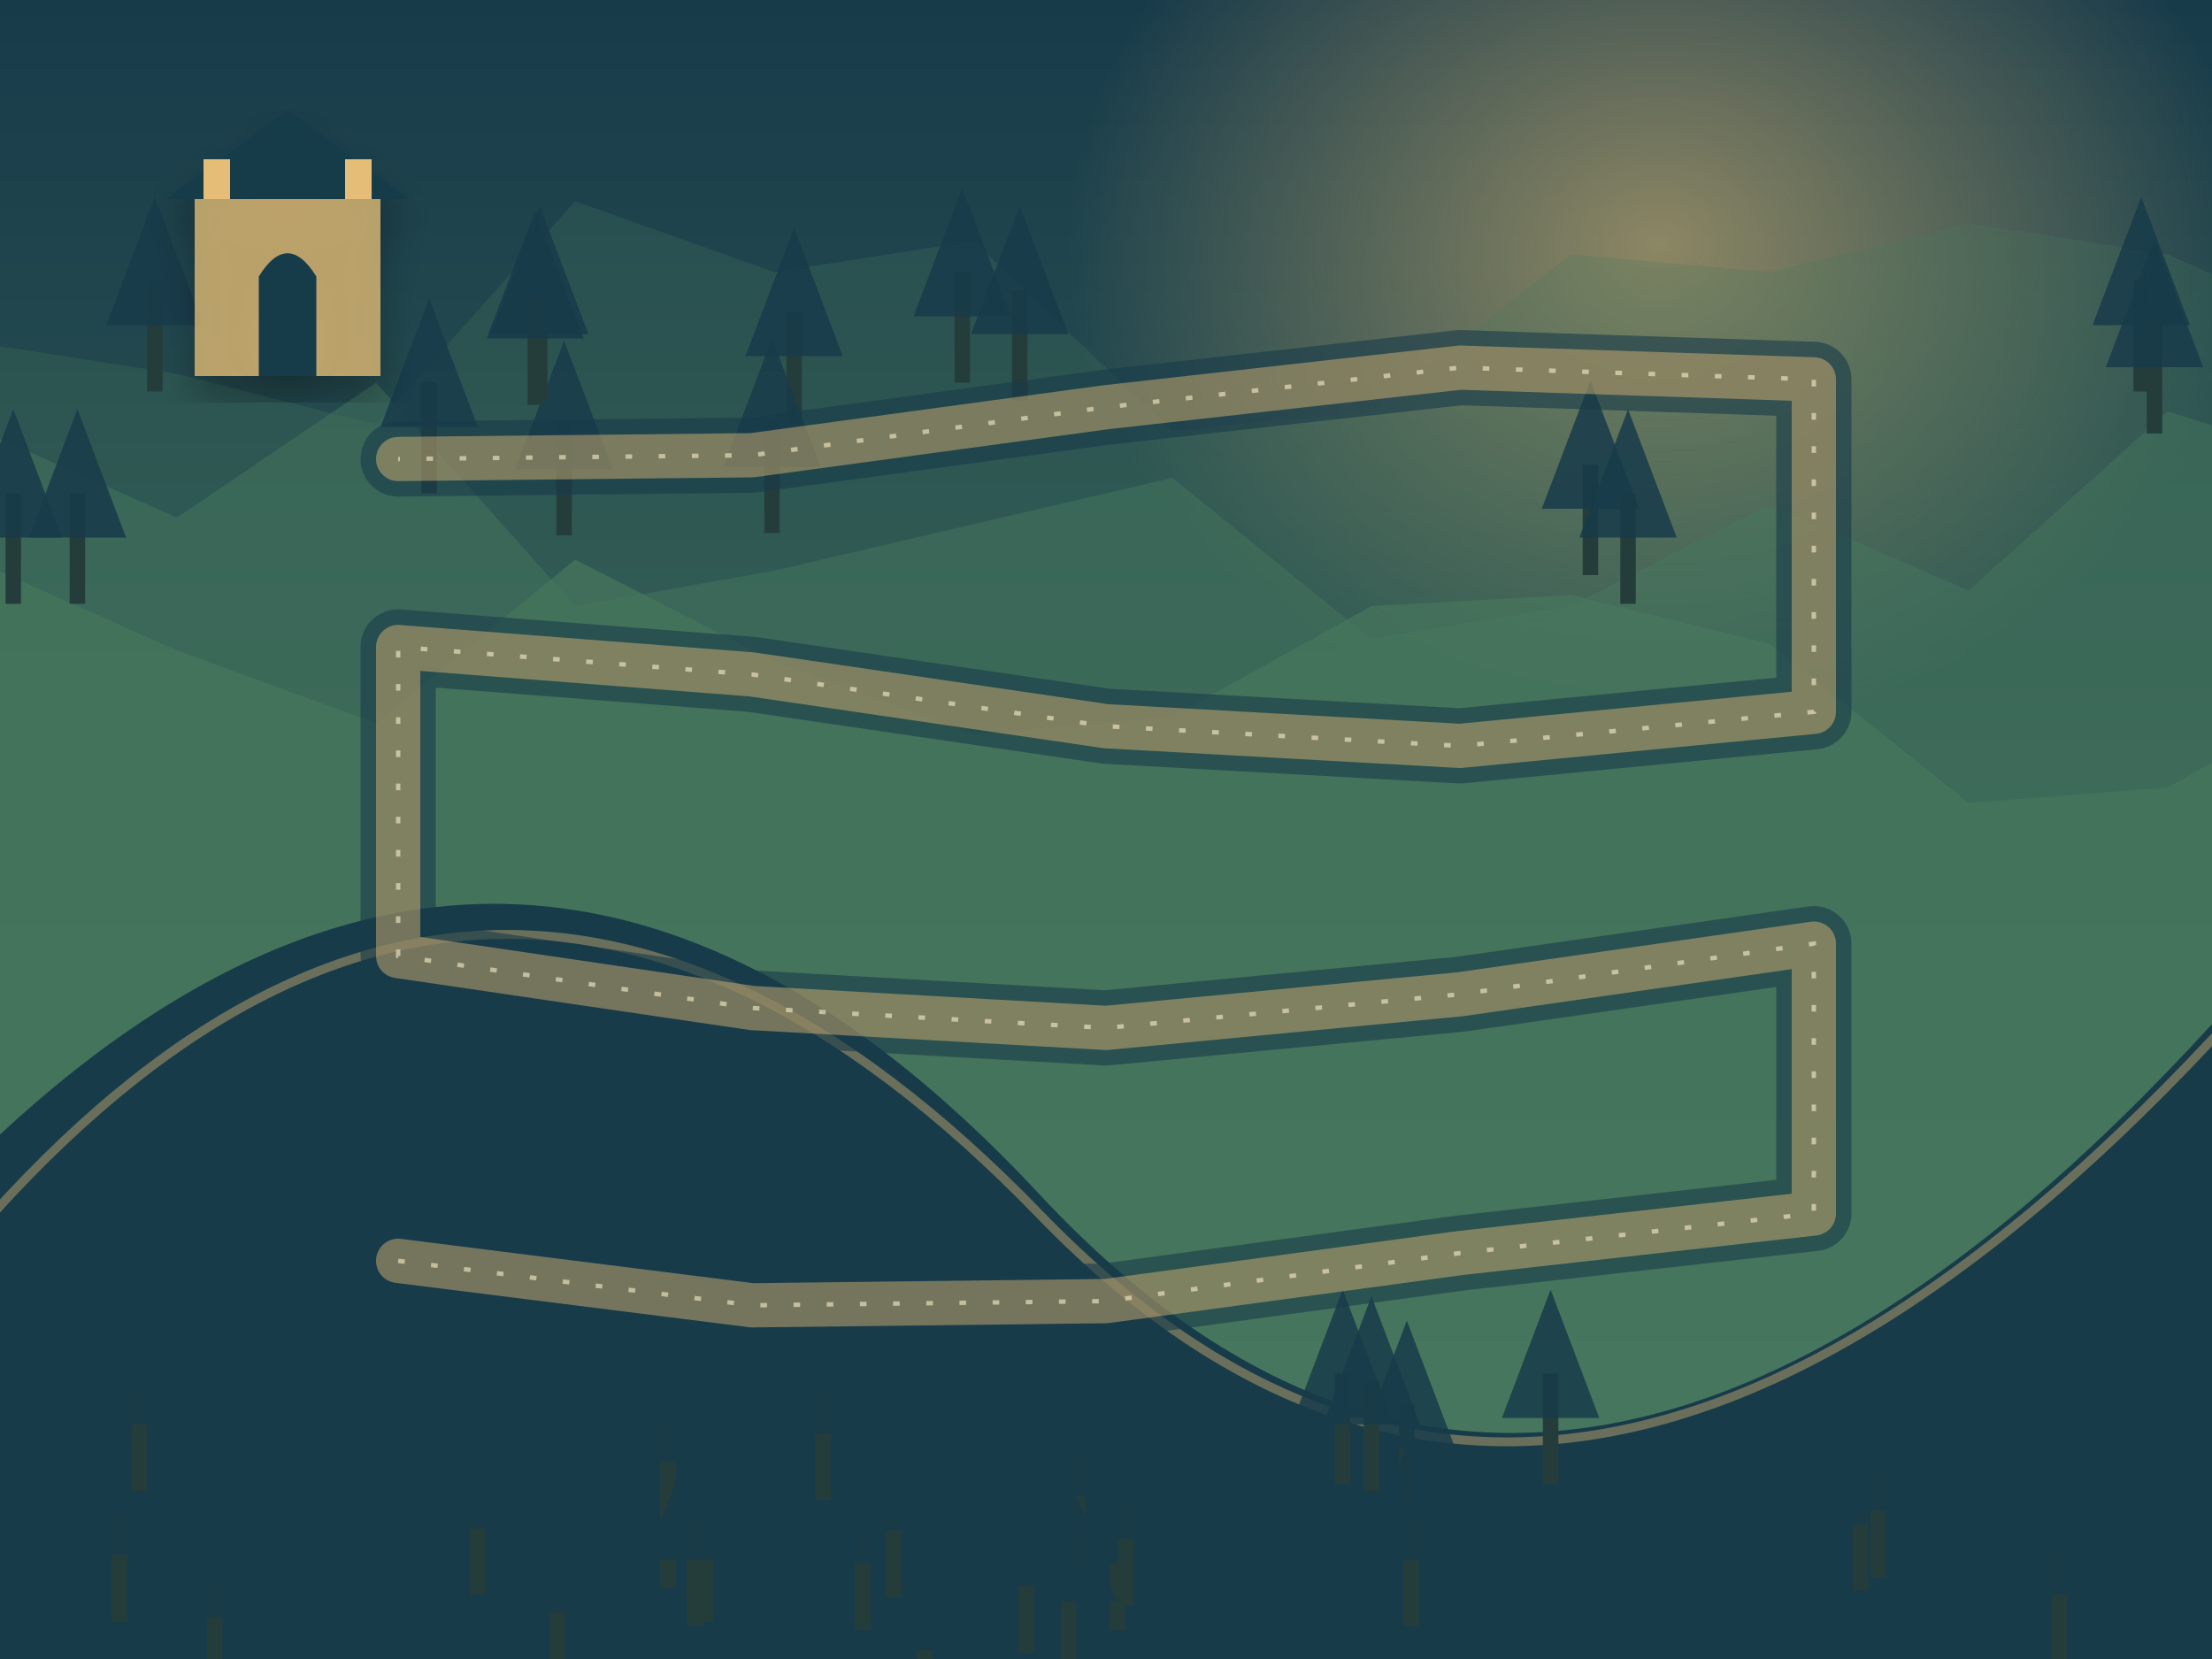
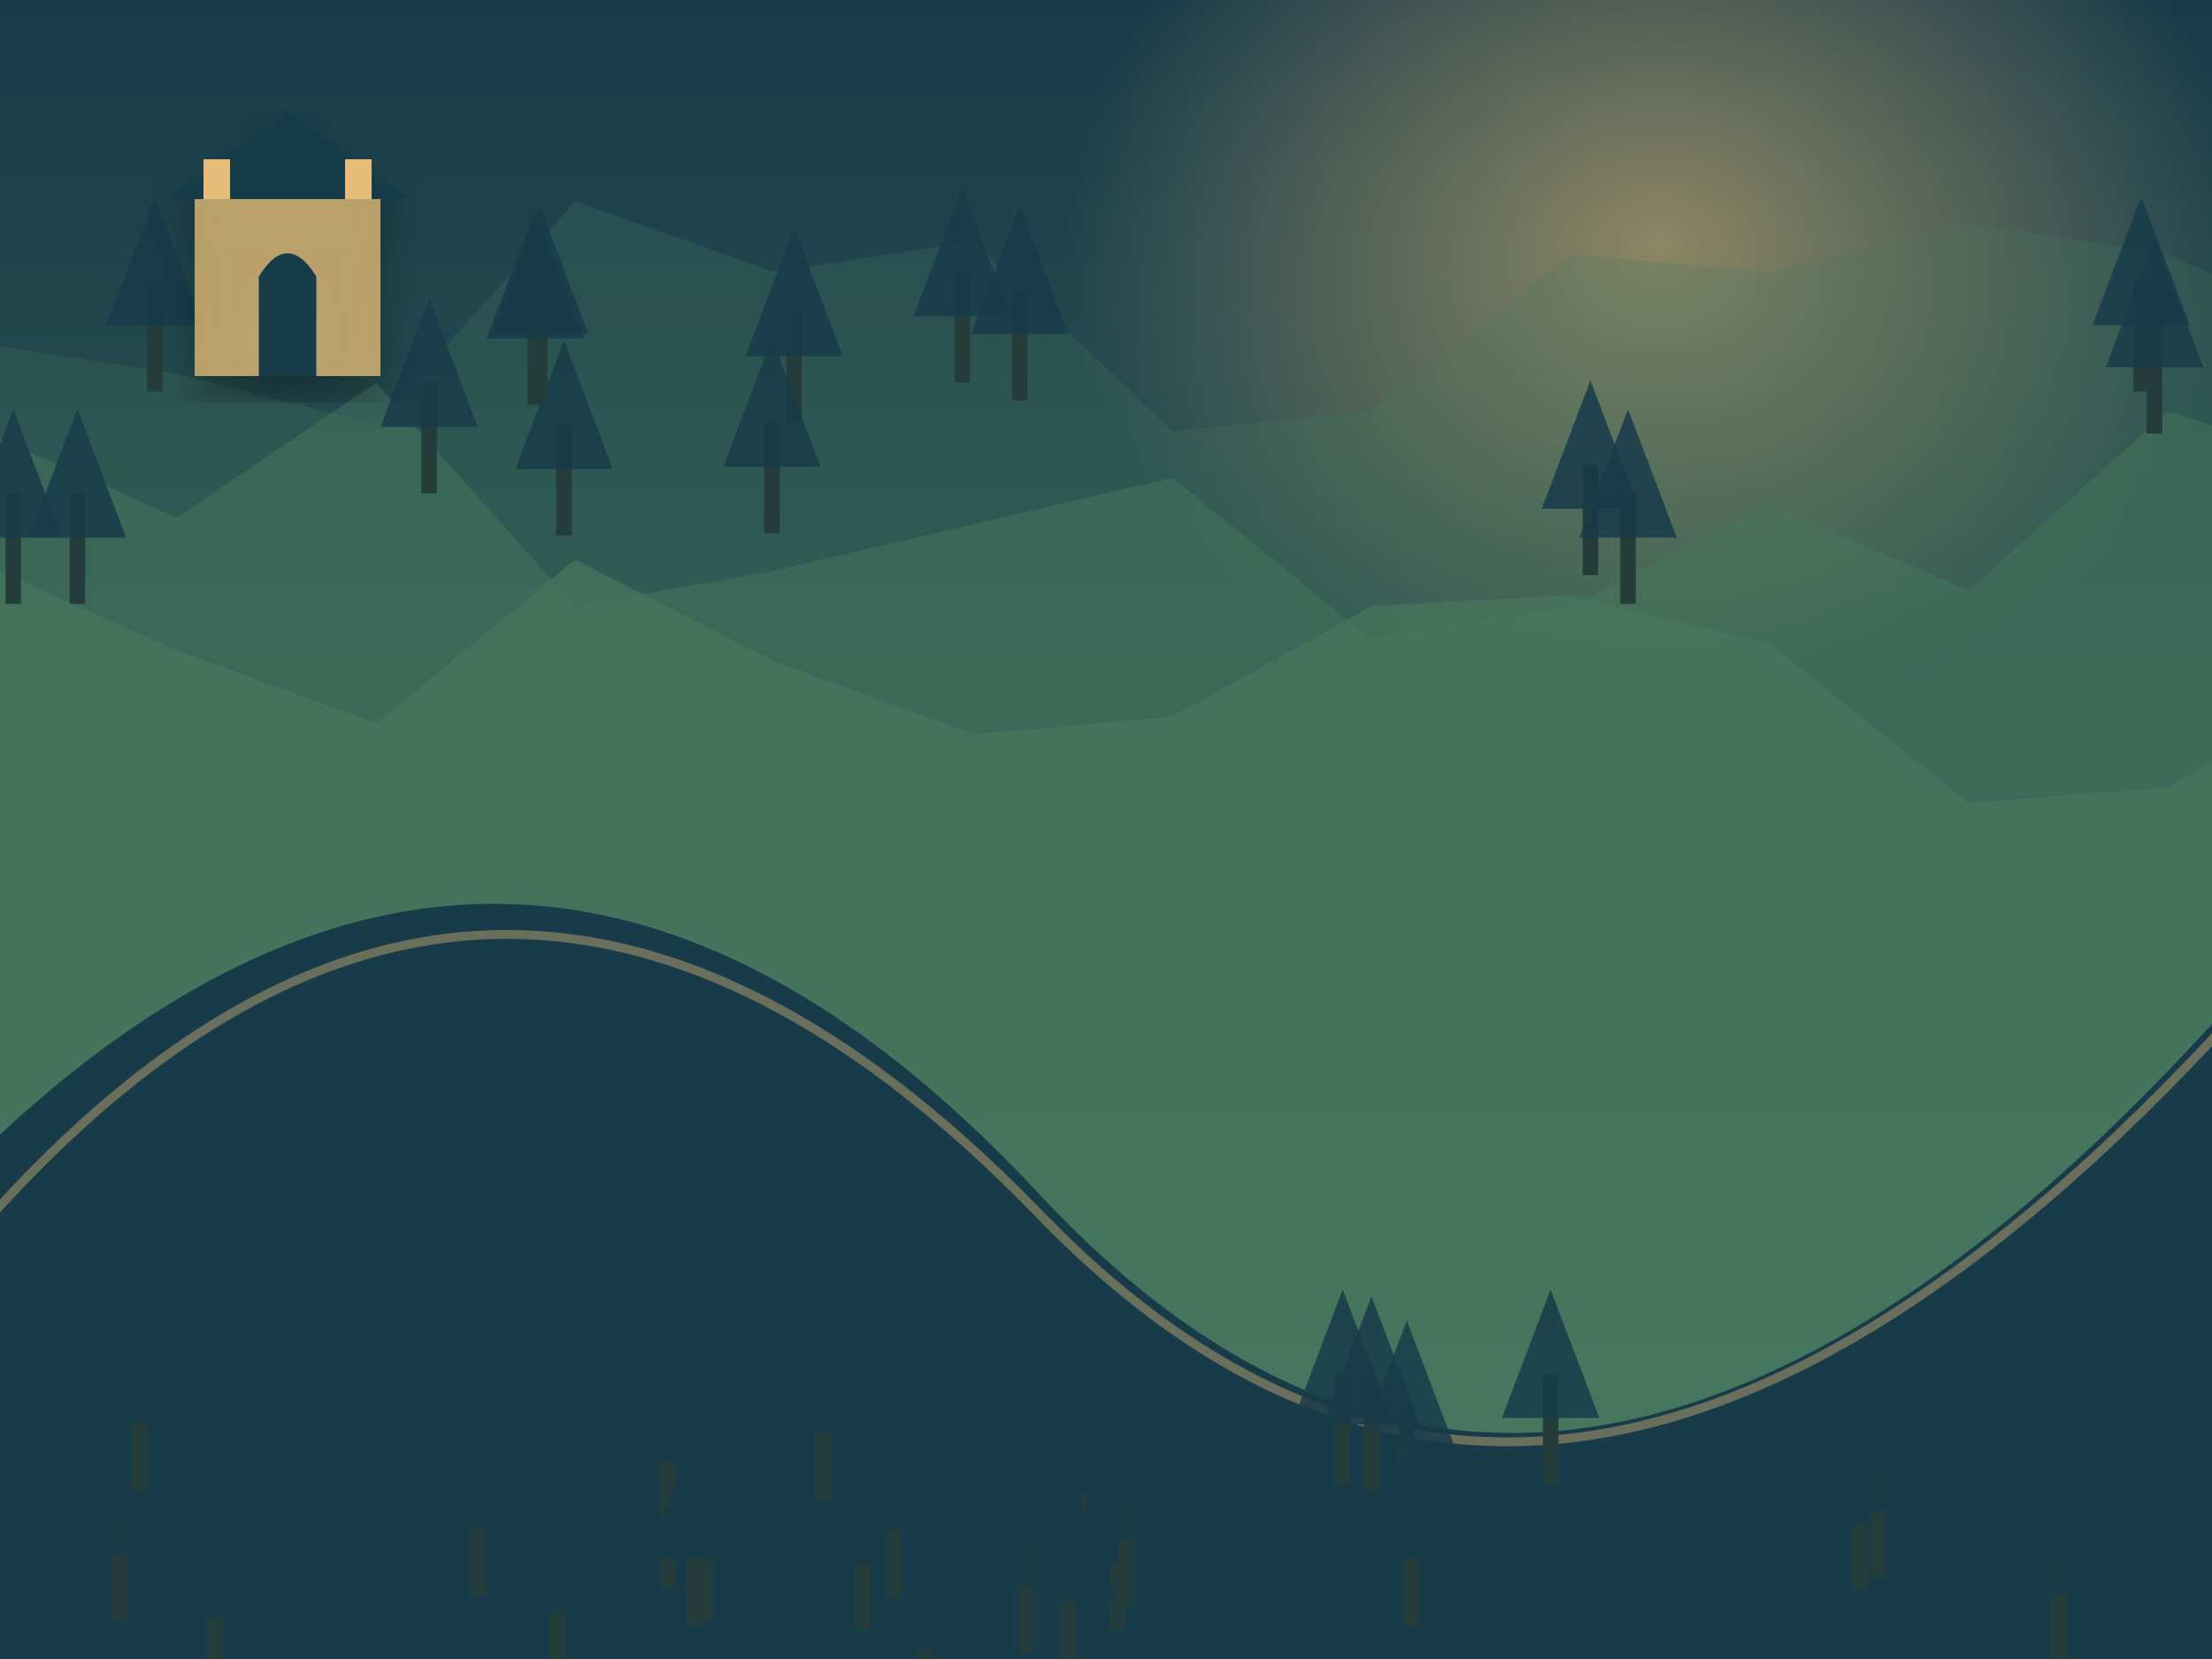
<svg xmlns="http://www.w3.org/2000/svg" viewBox="0 0 1000 750" preserveAspectRatio="xMidYMid slice">
  <defs>
    <linearGradient id="sky" x2="0" y2="1">
      <stop stop-color="#183b4a" />
      <stop offset="1" stop-color="#47775d" />
    </linearGradient>
    <radialGradient id="glow">
      <stop stop-color="#e6bd76" stop-opacity=".55" />
      <stop offset="1" stop-color="#e6bd76" stop-opacity="0" />
    </radialGradient>
    <filter id="shadow">
      <feDropShadow dx="0" dy="12" stdDeviation="9" flood-opacity=".35" />
    </filter>
  </defs>
  <rect width="1000" height="750" fill="url(#sky)" />
  <ellipse cx="750" cy="110" rx="270" ry="220" fill="url(#glow)" />
  <polygon points="-100,800 -100,131 -10,155 80,169 170,192 260,91 350,123 440,109 530,195 620,186 710,115 800,123 890,101 980,115 1070,155 1160,97 1100,800" fill="#47775d" opacity="0.25" />
  <polygon points="-100,800 -100,246 -10,194 80,234 170,173 260,274 350,258 440,237 530,216 620,289 710,274 800,228 890,267 980,186 1070,214 1160,252 1100,800" fill="#47775d" opacity="0.47" />
  <polygon points="-100,800 -100,271 -10,254 80,294 170,327 260,253 350,299 440,332 530,324 620,274 710,269 800,291 890,363 980,356 1070,305 1160,307 1100,800" fill="#47775d" opacity="0.69" />
  <path d="M-80 600 Q200 250 470 540 T1100 340 L1100 800 H-80Z" fill="#183b4a" />
  <path d="M-50 606 Q200 270 470 549 T1100 350" fill="none" stroke="#e6bd76" stroke-width="4" opacity=".4" />
  <path d="M968 177v-50" stroke="#243d3b" stroke-width="7" />
  <path d="M946 147l22 -58 22 58Z" fill="#183b4a" opacity=".85" />
  <path d="M255 242v-50" stroke="#243d3b" stroke-width="7" />
  <path d="M233 212l22 -58 22 58Z" fill="#183b4a" opacity=".85" />
  <path d="M252 759v-50" stroke="#243d3b" stroke-width="7" />
  <path d="M230 729l22 -58 22 58Z" fill="#183b4a" opacity=".85" />
  <path d="M305 667v-50" stroke="#243d3b" stroke-width="7" />
  <path d="M283 637l22 -58 22 58Z" fill="#183b4a" opacity=".85" />
  <path d="M359 191v-50" stroke="#243d3b" stroke-width="7" />
  <path d="M337 161l22 -58 22 58Z" fill="#183b4a" opacity=".85" />
  <path d="M70 177v-50" stroke="#243d3b" stroke-width="7" />
  <path d="M48 147l22 -58 22 58Z" fill="#183b4a" opacity=".85" />
  <path d="M302 718v-50" stroke="#243d3b" stroke-width="7" />
  <path d="M280 688l22 -58 22 58Z" fill="#183b4a" opacity=".85" />
  <path d="M505 737v-50" stroke="#243d3b" stroke-width="7" />
  <path d="M483 707l22 -58 22 58Z" fill="#183b4a" opacity=".85" />
  <path d="M302 691v-50" stroke="#243d3b" stroke-width="7" />
  <path d="M280 661l22 -58 22 58Z" fill="#183b4a" opacity=".85" />
  <path d="M636 685v-50" stroke="#243d3b" stroke-width="7" />
  <path d="M614 655l22 -58 22 58Z" fill="#183b4a" opacity=".85" />
  <path d="M487 706v-50" stroke="#243d3b" stroke-width="7" />
  <path d="M465 676l22 -58 22 58Z" fill="#183b4a" opacity=".85" />
  <path d="M97 761v-50" stroke="#243d3b" stroke-width="7" />
  <path d="M75 731l22 -58 22 58Z" fill="#183b4a" opacity=".85" />
  <path d="M719 260v-50" stroke="#243d3b" stroke-width="7" />
  <path d="M697 230l22 -58 22 58Z" fill="#183b4a" opacity=".85" />
  <path d="M35 273v-50" stroke="#243d3b" stroke-width="7" />
  <path d="M13 243l22 -58 22 58Z" fill="#183b4a" opacity=".85" />
  <path d="M483 754v-50" stroke="#243d3b" stroke-width="7" />
  <path d="M461 724l22 -58 22 58Z" fill="#183b4a" opacity=".85" />
  <path d="M974 196v-50" stroke="#243d3b" stroke-width="7" />
  <path d="M952 166l22 -58 22 58Z" fill="#183b4a" opacity=".85" />
  <path d="M54 733v-50" stroke="#243d3b" stroke-width="7" />
  <path d="M32 703l22 -58 22 58Z" fill="#183b4a" opacity=".85" />
  <path d="M244 181v-50" stroke="#243d3b" stroke-width="7" />
  <path d="M222 151l22 -58 22 58Z" fill="#183b4a" opacity=".85" />
  <path d="M216 721v-50" stroke="#243d3b" stroke-width="7" />
  <path d="M194 691l22 -58 22 58Z" fill="#183b4a" opacity=".85" />
  <path d="M841 719v-50" stroke="#243d3b" stroke-width="7" />
  <path d="M819 689l22 -58 22 58Z" fill="#183b4a" opacity=".85" />
  <path d="M319 733v-50" stroke="#243d3b" stroke-width="7" />
  <path d="M297 703l22 -58 22 58Z" fill="#183b4a" opacity=".85" />
  <path d="M638 735v-50" stroke="#243d3b" stroke-width="7" />
  <path d="M616 705l22 -58 22 58Z" fill="#183b4a" opacity=".85" />
  <path d="M6 273v-50" stroke="#243d3b" stroke-width="7" />
  <path d="M-16 243l22 -58 22 58Z" fill="#183b4a" opacity=".85" />
  <path d="M464 747v-50" stroke="#243d3b" stroke-width="7" />
  <path d="M442 717l22 -58 22 58Z" fill="#183b4a" opacity=".85" />
  <path d="M701 671v-50" stroke="#243d3b" stroke-width="7" />
  <path d="M679 641l22 -58 22 58Z" fill="#183b4a" opacity=".85" />
  <path d="M435 173v-50" stroke="#243d3b" stroke-width="7" />
  <path d="M413 143l22 -58 22 58Z" fill="#183b4a" opacity=".85" />
  <path d="M349 241v-50" stroke="#243d3b" stroke-width="7" />
  <path d="M327 211l22 -58 22 58Z" fill="#183b4a" opacity=".85" />
  <path d="M931 751v-50" stroke="#243d3b" stroke-width="7" />
  <path d="M909 721l22 -58 22 58Z" fill="#183b4a" opacity=".85" />
  <path d="M607 671v-50" stroke="#243d3b" stroke-width="7" />
  <path d="M585 641l22 -58 22 58Z" fill="#183b4a" opacity=".85" />
  <path d="M390 737v-50" stroke="#243d3b" stroke-width="7" />
  <path d="M368 707l22 -58 22 58Z" fill="#183b4a" opacity=".85" />
  <path d="M314 735v-50" stroke="#243d3b" stroke-width="7" />
  <path d="M292 705l22 -58 22 58Z" fill="#183b4a" opacity=".85" />
  <path d="M736 273v-50" stroke="#243d3b" stroke-width="7" />
  <path d="M714 243l22 -58 22 58Z" fill="#183b4a" opacity=".85" />
  <path d="M849 713v-50" stroke="#243d3b" stroke-width="7" />
  <path d="M827 683l22 -58 22 58Z" fill="#183b4a" opacity=".85" />
  <path d="M418 776v-50" stroke="#243d3b" stroke-width="7" />
  <path d="M396 746l22 -58 22 58Z" fill="#183b4a" opacity=".85" />
  <path d="M372 678v-50" stroke="#243d3b" stroke-width="7" />
  <path d="M350 648l22 -58 22 58Z" fill="#183b4a" opacity=".85" />
  <path d="M620 674v-50" stroke="#243d3b" stroke-width="7" />
  <path d="M598 644l22 -58 22 58Z" fill="#183b4a" opacity=".85" />
  <path d="M509 726v-50" stroke="#243d3b" stroke-width="7" />
  <path d="M487 696l22 -58 22 58Z" fill="#183b4a" opacity=".85" />
  <path d="M404 722v-50" stroke="#243d3b" stroke-width="7" />
  <path d="M382 692l22 -58 22 58Z" fill="#183b4a" opacity=".85" />
  <path d="M461 181v-50" stroke="#243d3b" stroke-width="7" />
  <path d="M439 151l22 -58 22 58Z" fill="#183b4a" opacity=".85" />
  <path d="M63 674v-50" stroke="#243d3b" stroke-width="7" />
  <path d="M41 644l22 -58 22 58Z" fill="#183b4a" opacity=".85" />
  <path d="M242 183v-50" stroke="#243d3b" stroke-width="7" />
  <path d="M220 153l22 -58 22 58Z" fill="#183b4a" opacity=".85" />
  <path d="M194 223v-50" stroke="#243d3b" stroke-width="7" />
  <path d="M172 193l22 -58 22 58Z" fill="#183b4a" opacity=".85" />
  <g transform="translate(130,100)" filter="url(#shadow)">
    <path d="M-42 70V-10L0 -35 42 -10V70Z" fill="#e6bd76" opacity=".75" />
    <path d="M-55 -10L0 -50 55 -10Z" fill="#183b4a" />
    <path d="M-13 70V25Q0 4 13 25V70" fill="#183b4a" />
    <path d="M-32 -10V-28M32 -10V-28" stroke="#e6bd76" stroke-width="12" />
  </g>
-   <polyline points="180.0,570.0 340.0,590.1 500.0,588.2 660.0,566.5 820.0,548.6 820.0,426.6 660.0,449.5 500.0,464.7 340.0,455.7 180.0,432.2 180.0,292.5 340.0,304.9 500.0,328.3 660.0,337.2 820.0,321.8 820.0,171.5 660.0,166.2 500.0,184.1 340.0,205.8 180.0,207.5" fill="none" stroke="#183b4a" stroke-width="34" stroke-linecap="round" stroke-linejoin="round" opacity=".6" />
-   <polyline points="180.0,570.0 340.0,590.1 500.0,588.2 660.0,566.5 820.0,548.6 820.0,426.6 660.0,449.5 500.0,464.7 340.0,455.7 180.0,432.2 180.0,292.5 340.0,304.9 500.0,328.3 660.0,337.2 820.0,321.8 820.0,171.5 660.0,166.2 500.0,184.1 340.0,205.8 180.0,207.5" fill="none" stroke="#e6bd76" stroke-width="20" stroke-linecap="round" stroke-linejoin="round" opacity=".45" />
-   <polyline points="180.0,570.0 340.0,590.1 500.0,588.2 660.0,566.5 820.0,548.6 820.0,426.6 660.0,449.5 500.0,464.7 340.0,455.7 180.0,432.2 180.0,292.5 340.0,304.9 500.0,328.3 660.0,337.2 820.0,321.8 820.0,171.5 660.0,166.2 500.0,184.1 340.0,205.8 180.0,207.5" fill="none" stroke="#f9edc8" stroke-width="2" stroke-dasharray="3 12" opacity=".6" />
</svg>
